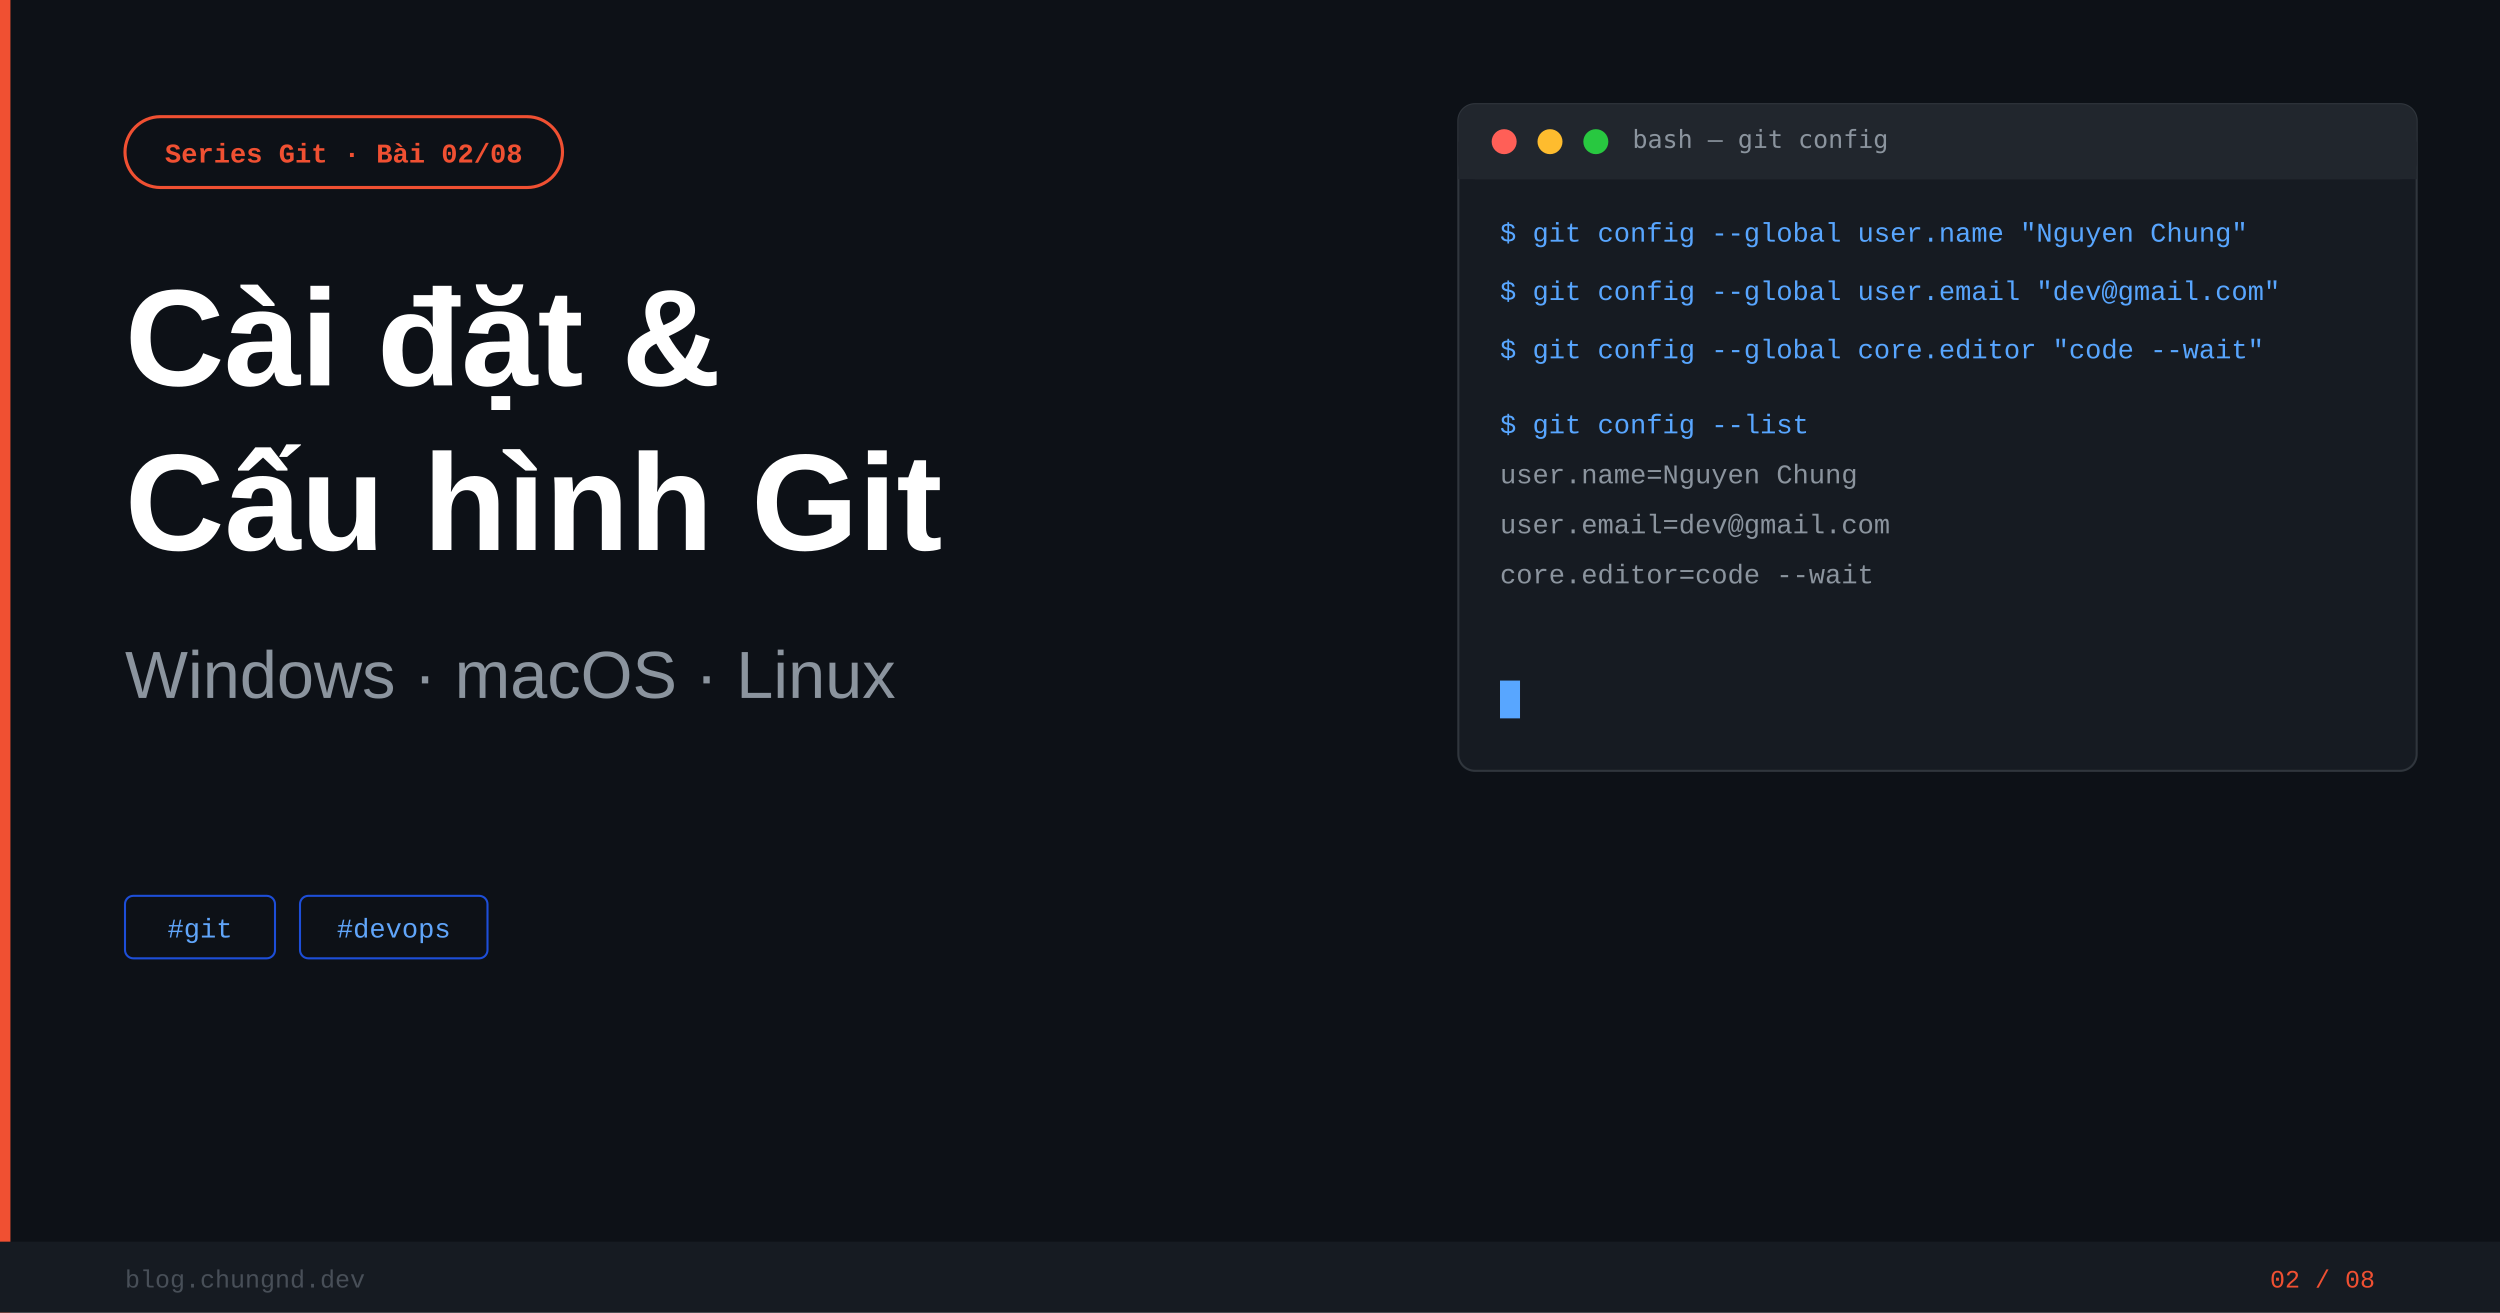
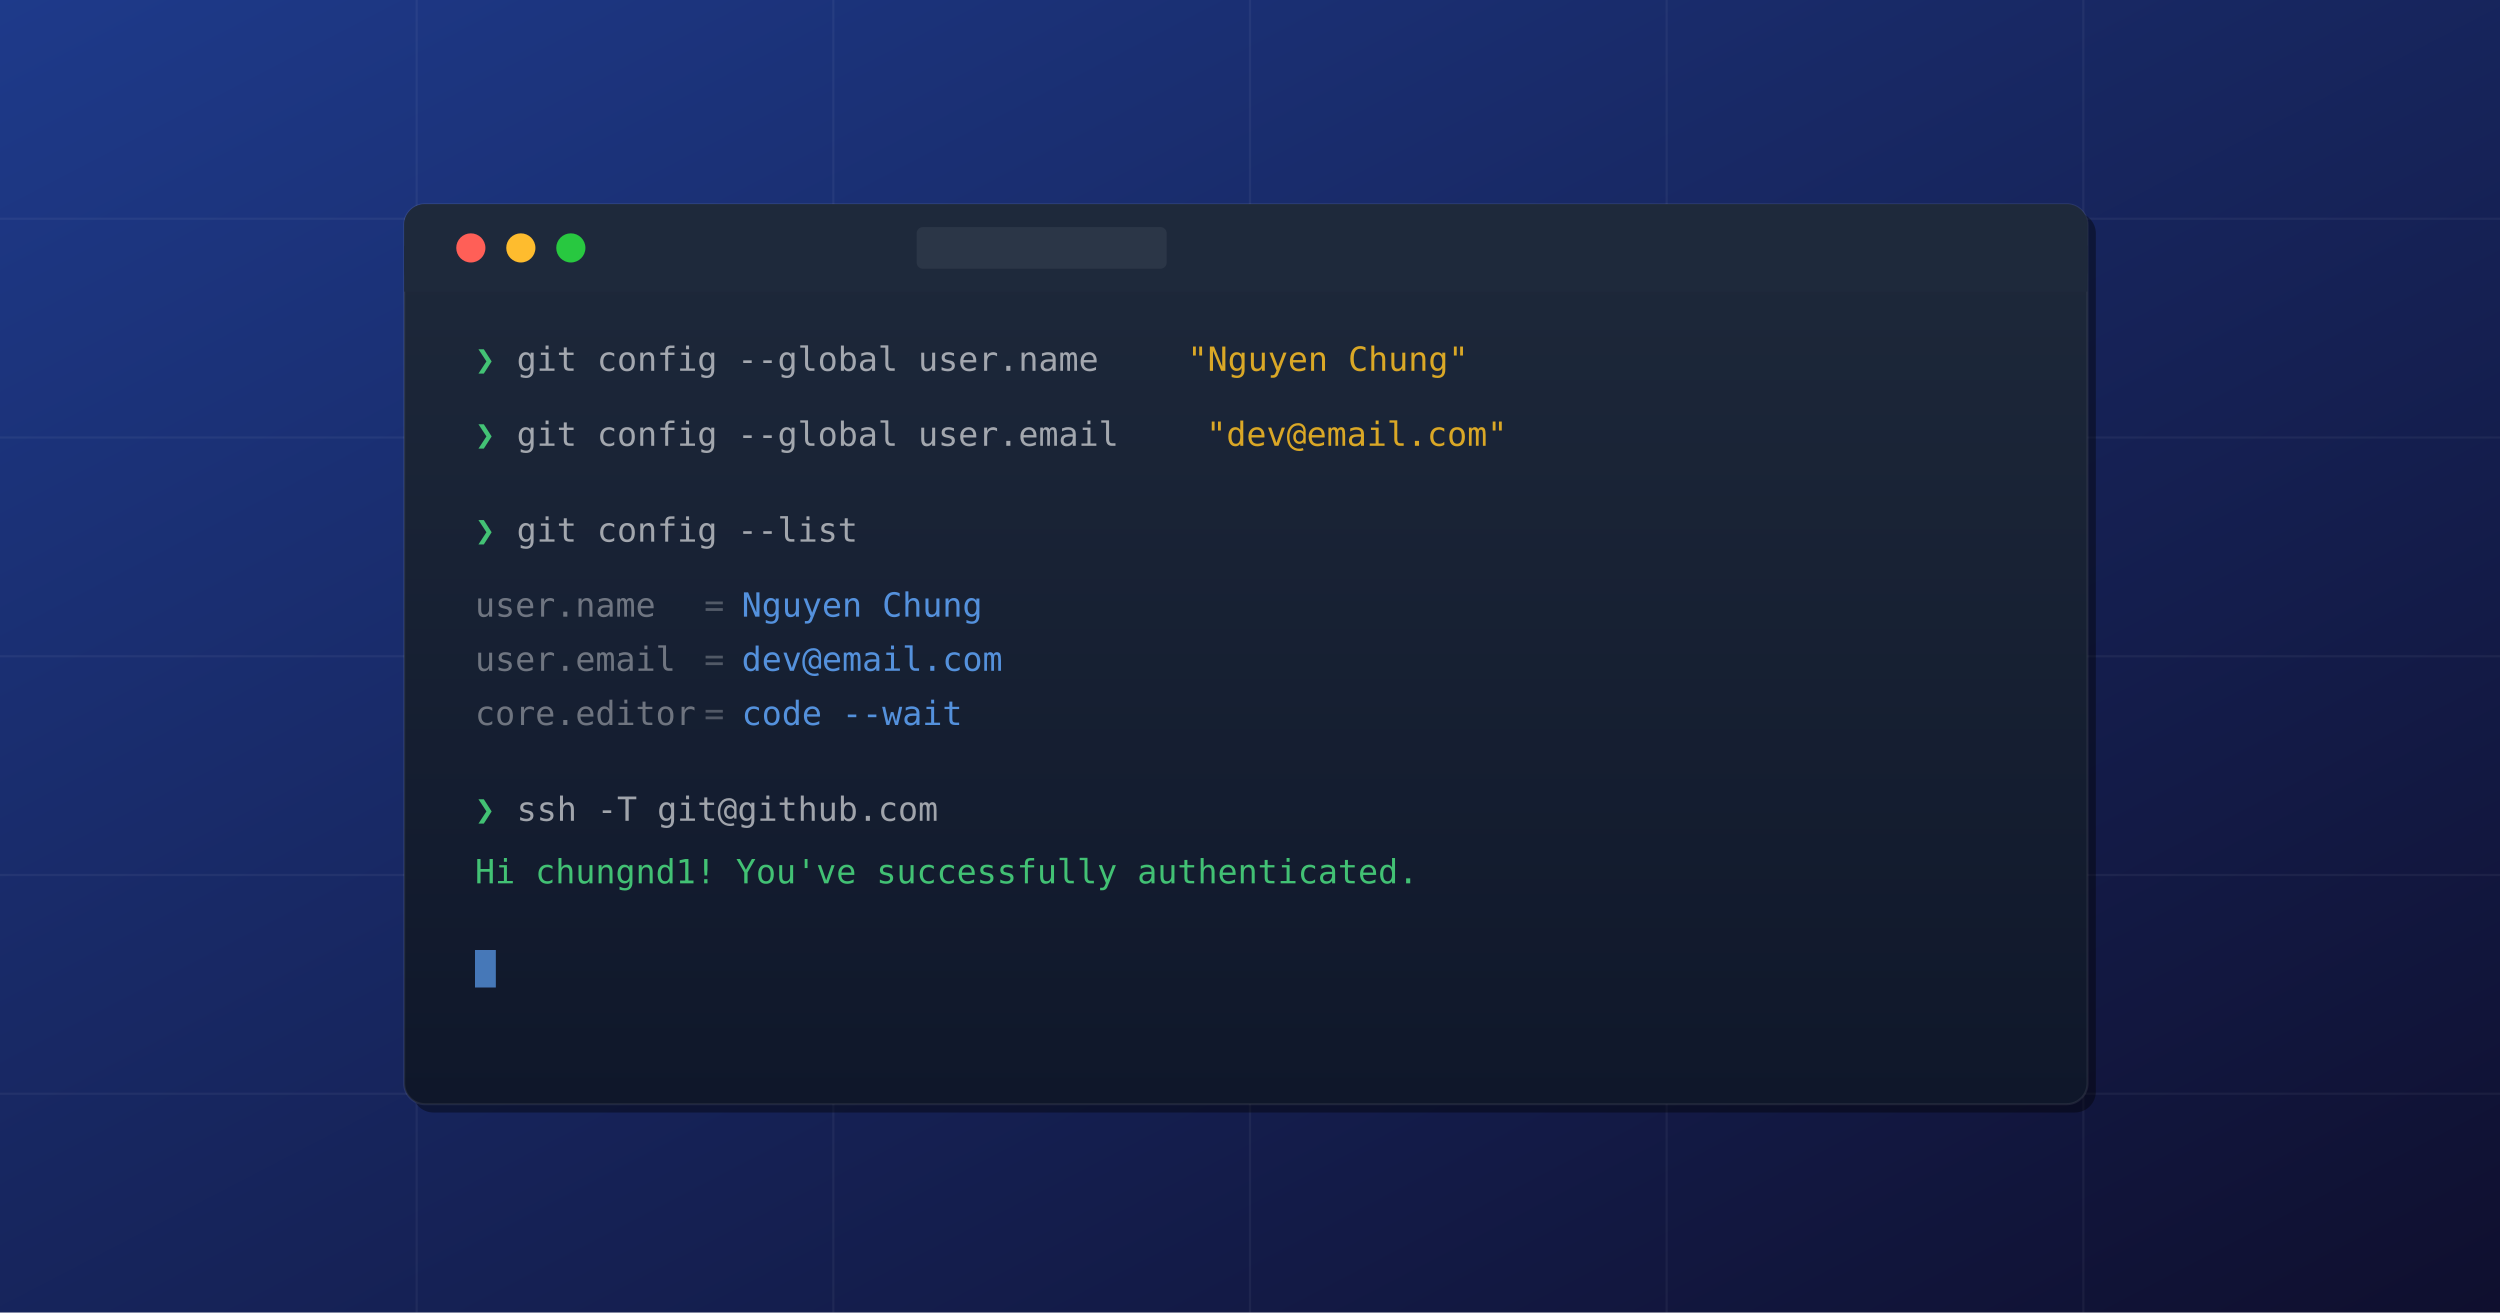
- <svg xmlns="http://www.w3.org/2000/svg" width="1200" height="630" viewBox="0 0 1200 630">
-   <rect width="1200" height="630" fill="#0d1117" />
-   <rect width="5" height="630" fill="#f05032" />
-   <rect x="700" y="50" width="460" height="320" rx="8" fill="#161b22" stroke="#30363d" stroke-width="1" />
-   <rect x="700" y="50" width="460" height="36" rx="8" fill="#21262d" />
-   <rect x="700" y="68" width="460" height="18" fill="#21262d" />
-   <circle cx="722" cy="68" r="6" fill="#ff5f57" />
-   <circle cx="744" cy="68" r="6" fill="#febc2e" />
-   <circle cx="766" cy="68" r="6" fill="#28c840" />
-   <text x="845" y="71" font-family="monospace" font-size="12" fill="#8b949e" text-anchor="middle">bash — git config</text>
-   <text x="720" y="116" font-family="'Courier New', monospace" font-size="13" fill="#58a6ff">$ git config --global user.name "Nguyen Chung"</text>
-   <text x="720" y="144" font-family="'Courier New', monospace" font-size="13" fill="#58a6ff">$ git config --global user.email "dev@gmail.com"</text>
-   <text x="720" y="172" font-family="'Courier New', monospace" font-size="13" fill="#58a6ff">$ git config --global core.editor "code --wait"</text>
-   <text x="720" y="208" font-family="'Courier New', monospace" font-size="13" fill="#58a6ff">$ git config --list</text>
-   <text x="720" y="232" font-family="'Courier New', monospace" font-size="13" fill="#8b949e">user.name=Nguyen Chung</text>
-   <text x="720" y="256" font-family="'Courier New', monospace" font-size="13" fill="#8b949e">user.email=dev@gmail.com</text>
-   <text x="720" y="280" font-family="'Courier New', monospace" font-size="13" fill="#8b949e">core.editor=code --wait</text>
-   <text x="720" y="340" font-family="'Courier New', monospace" font-size="16" fill="#58a6ff">█</text>
-   <rect x="60" y="56" width="210" height="34" rx="17" fill="none" stroke="#f05032" stroke-width="1.5" />
-   <text x="165" y="78" font-family="'Courier New', monospace" font-size="13" fill="#f05032" text-anchor="middle" font-weight="bold">Series Git · Bài 02/08</text>
-   <text x="60" y="185" font-family="'Segoe UI', Arial, sans-serif" font-size="66" fill="#ffffff" font-weight="bold">Cài đặt &amp;</text>
-   <text x="60" y="264" font-family="'Segoe UI', Arial, sans-serif" font-size="66" fill="#ffffff" font-weight="bold">Cấu hình Git</text>
-   <text x="60" y="335" font-family="'Segoe UI', Arial, sans-serif" font-size="32" fill="#8b949e">Windows · macOS · Linux</text>
-   <rect x="60" y="430" width="72" height="30" rx="4" fill="none" stroke="#1d4ed8" stroke-width="1" />
-   <text x="96" y="450" font-family="'Courier New', monospace" font-size="13" fill="#60a5fa" text-anchor="middle">#git</text>
-   <rect x="144" y="430" width="90" height="30" rx="4" fill="none" stroke="#1d4ed8" stroke-width="1" />
-   <text x="189" y="450" font-family="'Courier New', monospace" font-size="13" fill="#60a5fa" text-anchor="middle">#devops</text>
-   <rect x="0" y="596" width="1200" height="34" fill="#161b22" />
-   <text x="60" y="618" font-family="'Courier New', monospace" font-size="12" fill="#484f58">blog.chungnd.dev</text>
-   <text x="1140" y="618" font-family="'Courier New', monospace" font-size="12" fill="#f05032" text-anchor="end">02 / 08</text>
+ <svg xmlns="http://www.w3.org/2000/svg" viewBox="0 0 1200 630" width="1200" height="630">
+   <defs>
+     <linearGradient id="bg" x1="0" y1="0" x2="1" y2="1">
+       <stop offset="0%" stop-color="#1e3a8a" />
+       <stop offset="100%" stop-color="#0f0f2e" />
+     </linearGradient>
+     <linearGradient id="terminal" x1="0" y1="0" x2="0" y2="1">
+       <stop offset="0%" stop-color="#1e293b" />
+       <stop offset="100%" stop-color="#0f172a" />
+     </linearGradient>
+   </defs>
+   <rect width="1200" height="630" fill="url(#bg)" />
+   <g opacity="0.05" stroke="white" stroke-width="1">
+     <line x1="0" y1="105" x2="1200" y2="105" />
+     <line x1="0" y1="210" x2="1200" y2="210" />
+     <line x1="0" y1="315" x2="1200" y2="315" />
+     <line x1="0" y1="420" x2="1200" y2="420" />
+     <line x1="0" y1="525" x2="1200" y2="525" />
+     <line x1="200" y1="0" x2="200" y2="630" />
+     <line x1="400" y1="0" x2="400" y2="630" />
+     <line x1="600" y1="0" x2="600" y2="630" />
+     <line x1="800" y1="0" x2="800" y2="630" />
+     <line x1="1000" y1="0" x2="1000" y2="630" />
+   </g>
+   <rect x="198" y="102" width="808" height="432" rx="10" fill="rgba(0,0,0,0.4)" />
+   <rect x="194" y="98" width="808" height="432" rx="10" fill="url(#terminal)" stroke="rgba(255,255,255,0.08)" stroke-width="1" />
+   <rect x="194" y="98" width="808" height="42" rx="10" fill="#1e293b" />
+   <rect x="194" y="118" width="808" height="22" fill="#1e293b" />
+   <circle cx="226" cy="119" r="7" fill="#ff5f57" />
+   <circle cx="250" cy="119" r="7" fill="#febc2e" />
+   <circle cx="274" cy="119" r="7" fill="#28c840" />
+   <rect x="440" y="109" width="120" height="20" rx="3" fill="rgba(255,255,255,0.06)" />
+   <g font-family="monospace" font-size="16" fill-opacity="0.85">
+     <text x="228" y="178" fill="#4ade80">❯</text>
+     <text x="248" y="178" fill="rgba(255,255,255,0.7)"> git config --global user.name </text>
+     <text x="570" y="178" fill="#fbbf24">"Nguyen Chung"</text>
+     <text x="228" y="214" fill="#4ade80">❯</text>
+     <text x="248" y="214" fill="rgba(255,255,255,0.7)"> git config --global user.email </text>
+     <text x="579" y="214" fill="#fbbf24">"dev@email.com"</text>
+     <text x="228" y="260" fill="#4ade80">❯</text>
+     <text x="248" y="260" fill="rgba(255,255,255,0.7)"> git config --list</text>
+     <text x="228" y="296" fill="rgba(255,255,255,0.45)">user.name</text>
+     <text x="338" y="296" fill="rgba(255,255,255,0.3)">=</text>
+     <text x="356" y="296" fill="#60a5fa">Nguyen Chung</text>
+     <text x="228" y="322" fill="rgba(255,255,255,0.45)">user.email</text>
+     <text x="338" y="322" fill="rgba(255,255,255,0.3)">=</text>
+     <text x="356" y="322" fill="#60a5fa">dev@email.com</text>
+     <text x="228" y="348" fill="rgba(255,255,255,0.45)">core.editor</text>
+     <text x="338" y="348" fill="rgba(255,255,255,0.3)">=</text>
+     <text x="356" y="348" fill="#60a5fa">code --wait</text>
+     <text x="228" y="394" fill="#4ade80">❯</text>
+     <text x="248" y="394" fill="rgba(255,255,255,0.7)"> ssh -T git@github.com</text>
+     <text x="228" y="424" fill="#4ade80">Hi chungnd1! You've successfully authenticated.</text>
+     <rect x="228" y="456" width="10" height="18" fill="#60a5fa" opacity="0.8" />
+   </g>
</svg>
